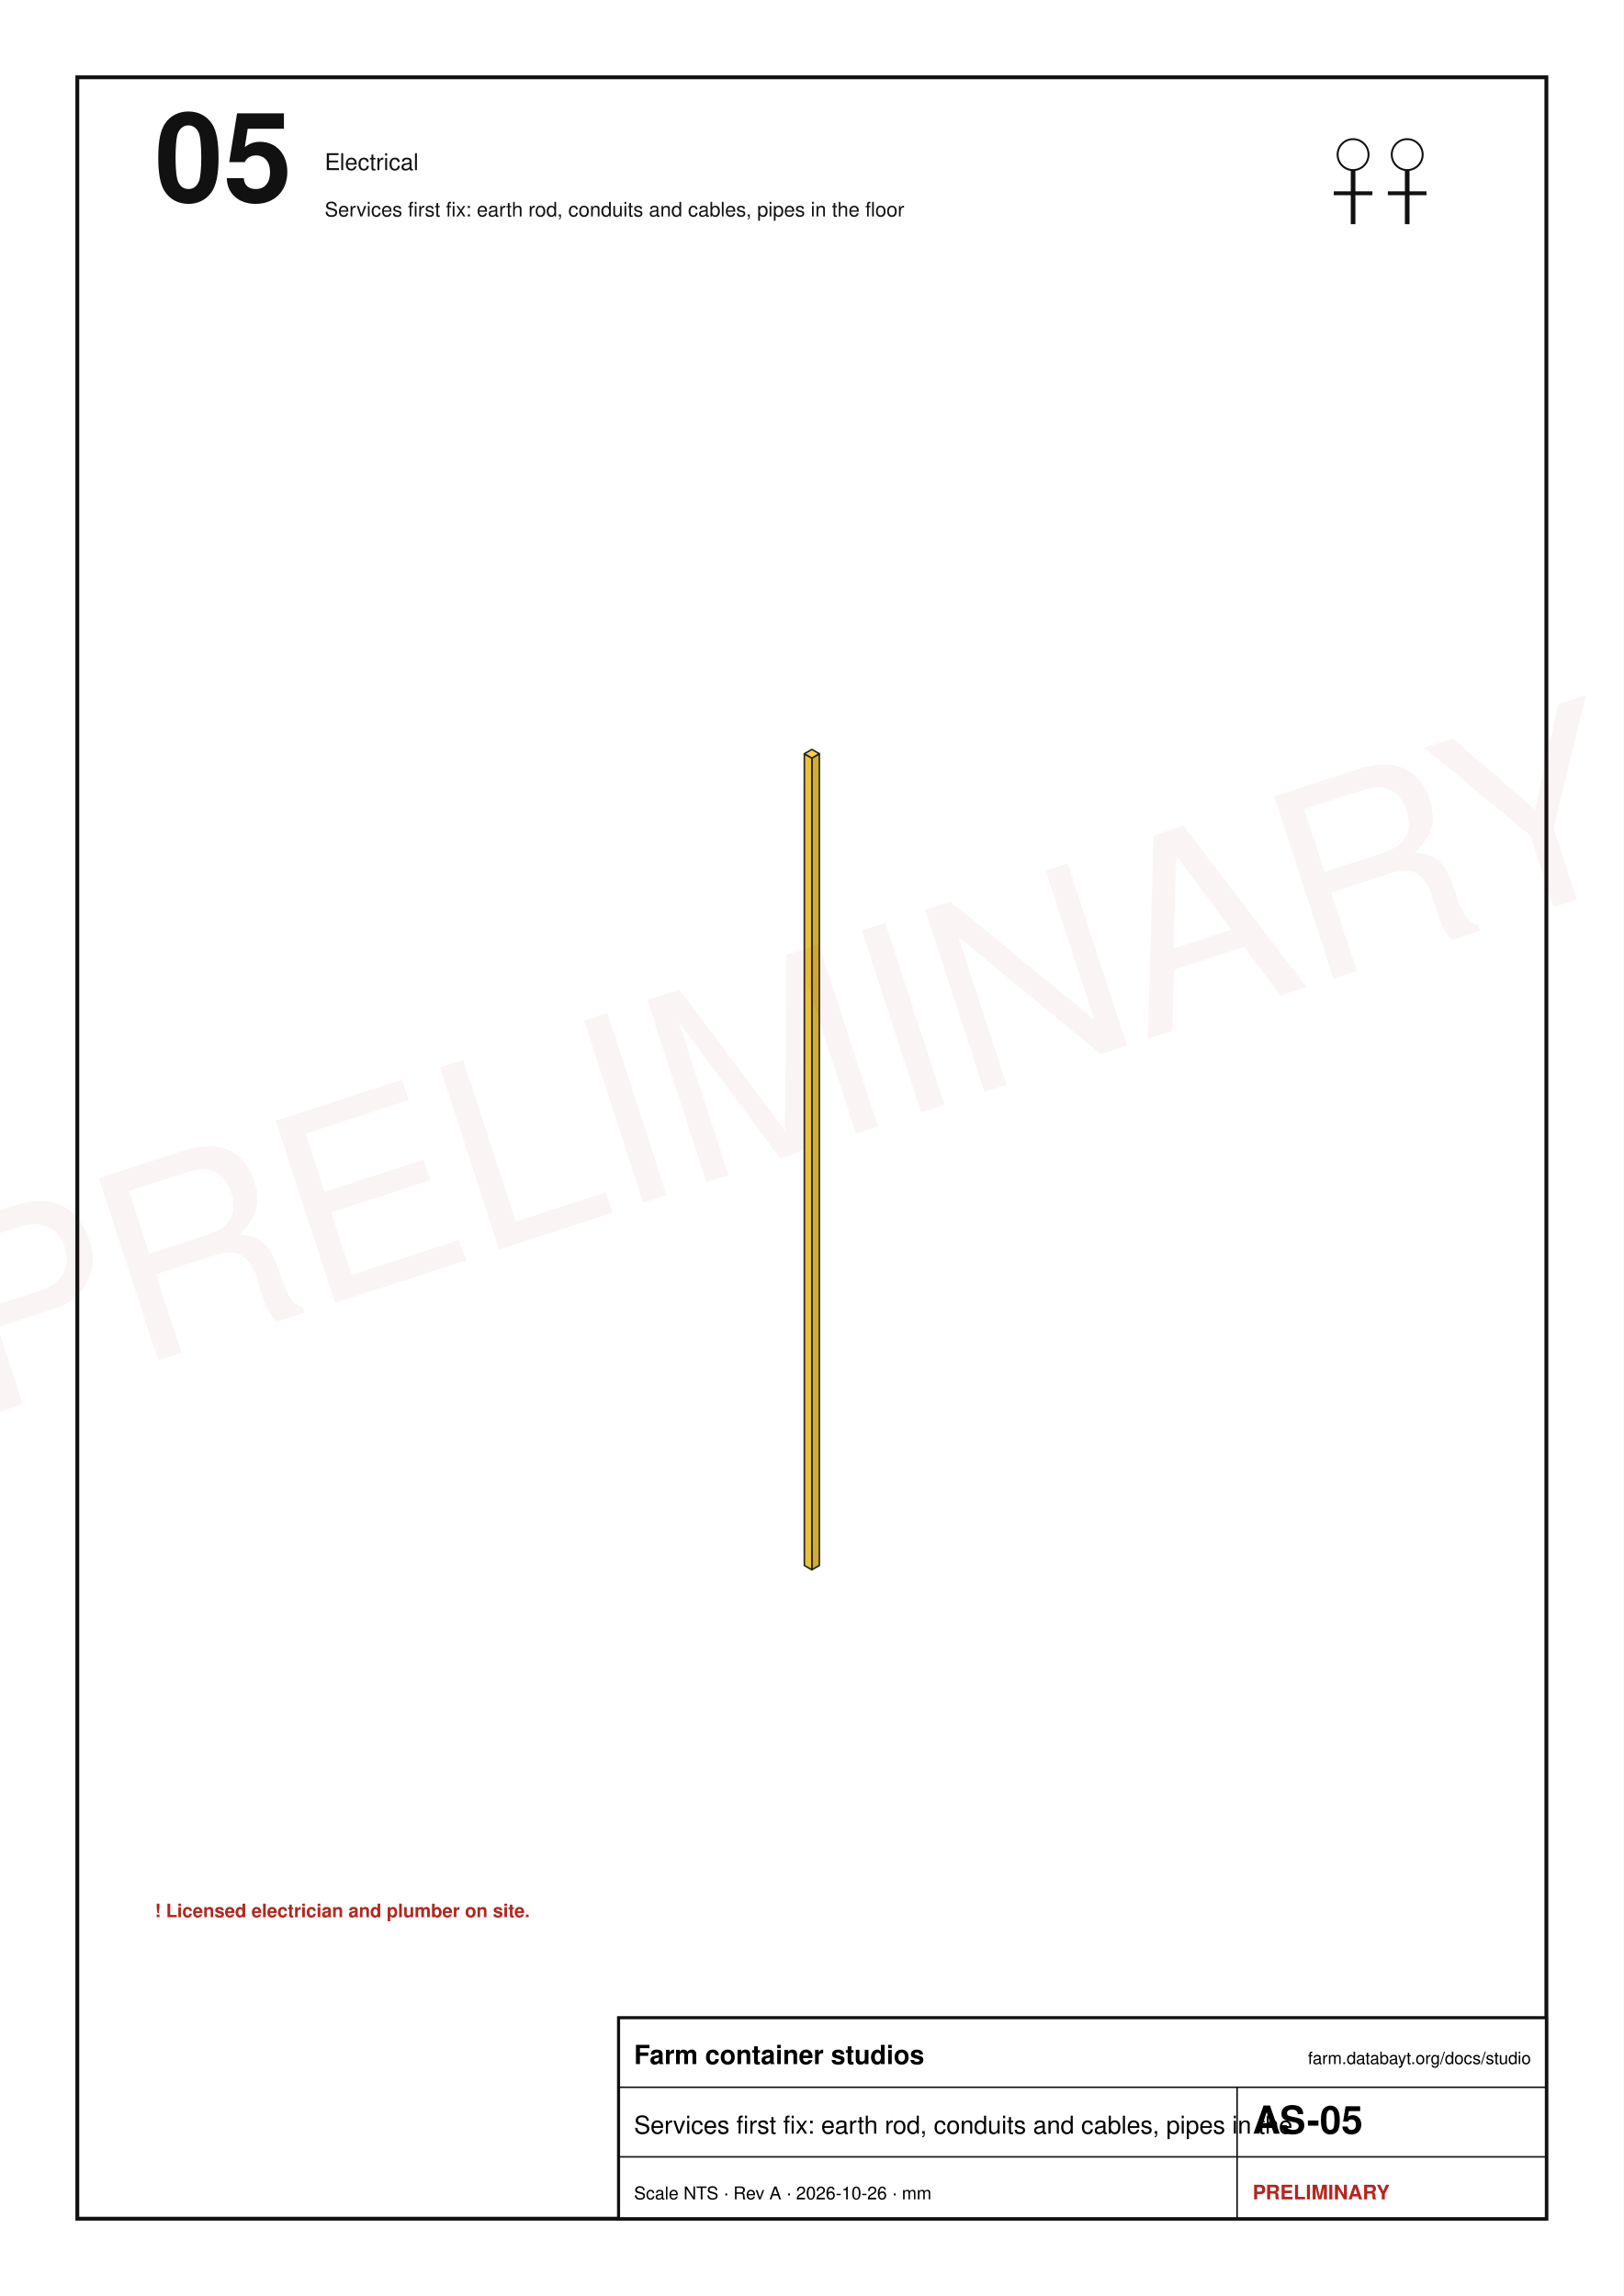
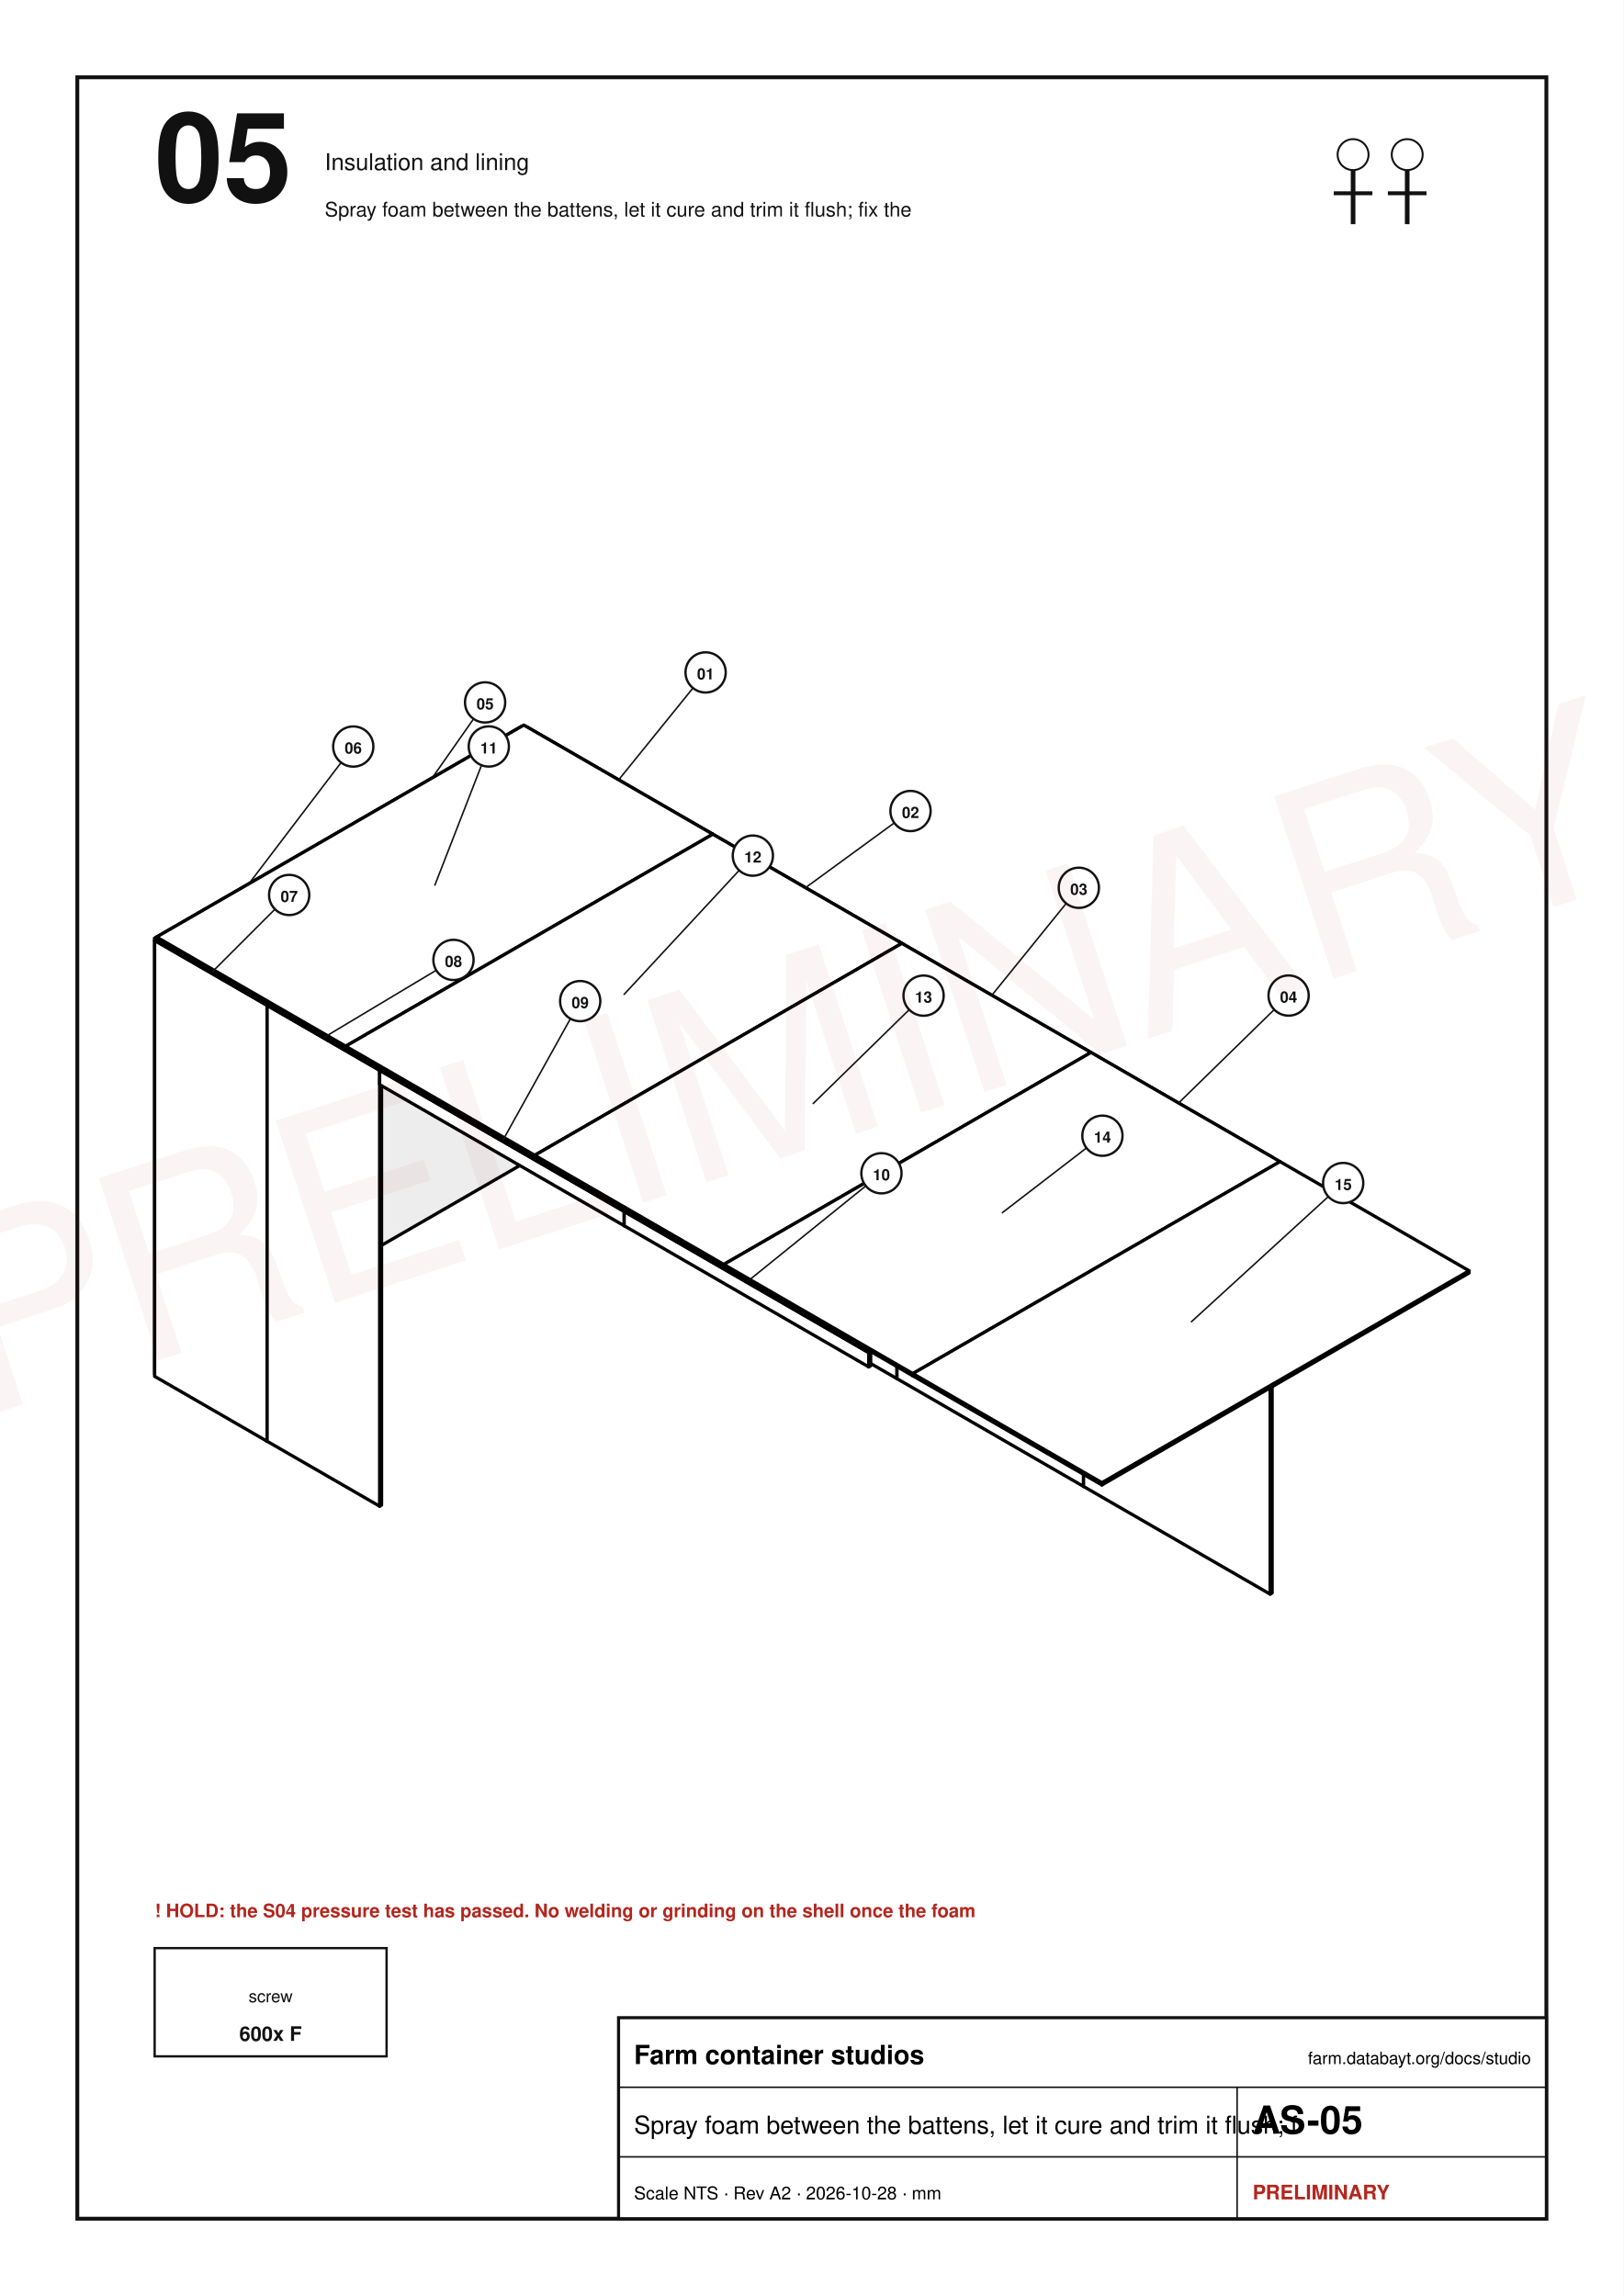
<svg xmlns="http://www.w3.org/2000/svg" width="210mm" height="297mm" viewBox="0 0 210 297" font-family="Helvetica, Arial, sans-serif">
  <rect x="0" y="0" width="210" height="297" fill="#fff" />
  <rect x="10" y="10" width="190" height="277" fill="none" stroke="#111" stroke-width="0.5" />
  <text x="20" y="26" font-size="16" text-anchor="start" font-weight="bold" fill="#111">05</text>
-   <text x="42" y="22" font-size="3" text-anchor="start" font-weight="normal" fill="#111">Electrical</text>
-   <text x="42" y="28" font-size="2.6" text-anchor="start" font-weight="normal" fill="#111">Services first fix: earth rod, conduits and cables, pipes in the floor</text>
+   <text x="42" y="22" font-size="3" text-anchor="start" font-weight="normal" fill="#111">Insulation and lining</text>
+   <text x="42" y="28" font-size="2.6" text-anchor="start" font-weight="normal" fill="#111">Spray foam between the battens, let it cure and trim it flush; fix the</text>
  <circle cx="175" cy="20" r="2" fill="none" stroke="#111" stroke-width="0.25" />
  <line x1="175" y1="22" x2="175" y2="29" stroke="#111" stroke-width="0.6" />
  <line x1="172.5" y1="25" x2="177.5" y2="25" stroke="#111" stroke-width="0.5" />
  <circle cx="182" cy="20" r="2" fill="none" stroke="#111" stroke-width="0.25" />
  <line x1="182" y1="22" x2="182" y2="29" stroke="#111" stroke-width="0.6" />
  <line x1="179.5" y1="25" x2="184.5" y2="25" stroke="#111" stroke-width="0.5" />
-   <polygon points="105.97,202.5 105,203.06 105,98.06 105.97,97.5" fill="#d1ac33" stroke="#222" stroke-width="0.2" stroke-linejoin="round" />
-   <polygon points="104.03,202.5 105,203.06 105,98.06 104.03,97.5" fill="#eac139" stroke="#222" stroke-width="0.2" stroke-linejoin="round" />
-   <polygon points="105,96.94 105.97,97.5 105,98.06 104.03,97.5" fill="#ffd23f" stroke="#222" stroke-width="0.2" stroke-linejoin="round" />
-   <text x="20" y="248" font-size="2.4" text-anchor="start" font-weight="bold" fill="#b3261e">! Licensed electrician and plumber on site.</text>
+   <polygon points="67.74,150.47 44,164.18 44,107.79 67.74,94.08" fill="#ededed" stroke="#000" stroke-width="0.42" stroke-linejoin="round" />
+   <polygon points="43.74,164.04 44,164.18 44,107.79 43.74,107.65" fill="#ffffff" stroke="#000" stroke-width="0.42" stroke-linejoin="round" />
+   <polygon points="67.49,93.94 67.74,94.08 44,107.79 43.74,107.65" fill="#ffffff" stroke="#000" stroke-width="0.42" stroke-linejoin="round" />
+   <polygon points="92.13,164.26 91.87,164.41 91.87,108.02 92.13,107.87" fill="#ededed" stroke="#000" stroke-width="0.42" stroke-linejoin="round" />
+   <polygon points="67.74,150.47 91.87,164.41 91.87,108.02 67.74,94.08" fill="#ffffff" stroke="#000" stroke-width="0.42" stroke-linejoin="round" />
+   <polygon points="67.99,93.94 92.13,107.87 91.87,108.02 67.74,94.08" fill="#ffffff" stroke="#000" stroke-width="0.42" stroke-linejoin="round" />
+   <polygon points="44,164.18 20.25,177.89 20.25,121.5 44,107.79" fill="#ededed" stroke="#000" stroke-width="0.42" stroke-linejoin="round" />
+   <polygon points="20,177.75 20.25,177.89 20.25,121.5 20,121.35" fill="#ffffff" stroke="#000" stroke-width="0.42" stroke-linejoin="round" />
+   <polygon points="43.74,107.65 44,107.79 20.25,121.5 20,121.35" fill="#ffffff" stroke="#000" stroke-width="0.42" stroke-linejoin="round" />
+   <polygon points="116.26,178.2 116.01,178.34 116.01,121.95 116.26,121.8" fill="#ededed" stroke="#000" stroke-width="0.42" stroke-linejoin="round" />
+   <polygon points="91.87,164.41 116.01,178.34 116.01,121.95 91.87,108.02" fill="#ffffff" stroke="#000" stroke-width="0.42" stroke-linejoin="round" />
+   <polygon points="92.13,107.87 116.26,121.8 116.01,121.95 91.87,108.02" fill="#ffffff" stroke="#000" stroke-width="0.42" stroke-linejoin="round" />
+   <polygon points="140.39,192.13 140.14,192.28 140.14,135.88 140.39,135.74" fill="#ededed" stroke="#000" stroke-width="0.42" stroke-linejoin="round" />
+   <polygon points="116.01,178.34 140.14,192.28 140.14,135.88 116.01,121.95" fill="#ffffff" stroke="#000" stroke-width="0.42" stroke-linejoin="round" />
+   <polygon points="116.26,121.8 140.39,135.74 140.14,135.88 116.01,121.95" fill="#ffffff" stroke="#000" stroke-width="0.42" stroke-linejoin="round" />
+   <polygon points="92.19,108.2 44.71,135.62 44.71,135.33 92.19,107.91" fill="#ededed" stroke="#000" stroke-width="0.42" stroke-linejoin="round" />
+   <polygon points="20.25,121.5 44.71,135.62 44.71,135.33 20.25,121.21" fill="#ffffff" stroke="#000" stroke-width="0.42" stroke-linejoin="round" />
+   <polygon points="67.74,93.79 92.19,107.91 44.71,135.33 20.25,121.21" fill="#ffffff" stroke="#000" stroke-width="0.42" stroke-linejoin="round" />
+   <polygon points="34.8,186.29 34.55,186.44 34.55,130.05 34.8,129.9" fill="#ededed" stroke="#000" stroke-width="0.42" stroke-linejoin="round" />
+   <polygon points="20,178.04 34.55,186.44 34.55,130.05 20,121.65" fill="#ffffff" stroke="#000" stroke-width="0.42" stroke-linejoin="round" />
+   <polygon points="20.25,121.5 34.8,129.9 34.55,130.05 20,121.65" fill="#ffffff" stroke="#000" stroke-width="0.42" stroke-linejoin="round" />
+   <polygon points="164.53,206.06 164.27,206.21 164.27,149.82 164.53,149.67" fill="#ededed" stroke="#000" stroke-width="0.42" stroke-linejoin="round" />
+   <polygon points="140.14,192.28 164.27,206.21 164.27,149.82 140.14,135.88" fill="#ffffff" stroke="#000" stroke-width="0.42" stroke-linejoin="round" />
+   <polygon points="140.39,135.74 164.53,149.67 164.27,149.82 140.14,135.88" fill="#ffffff" stroke="#000" stroke-width="0.42" stroke-linejoin="round" />
+   <polygon points="116.64,122.32 69.16,149.73 69.16,149.44 116.64,122.03" fill="#ededed" stroke="#000" stroke-width="0.42" stroke-linejoin="round" />
+   <polygon points="44.71,135.62 69.16,149.73 69.16,149.44 44.71,135.33" fill="#ffffff" stroke="#000" stroke-width="0.42" stroke-linejoin="round" />
+   <polygon points="92.19,107.91 116.64,122.03 69.16,149.44 44.71,135.33" fill="#ffffff" stroke="#000" stroke-width="0.42" stroke-linejoin="round" />
+   <polygon points="49.35,194.69 49.1,194.84 49.1,138.45 49.35,138.3" fill="#ededed" stroke="#000" stroke-width="0.42" stroke-linejoin="round" />
+   <polygon points="34.55,186.44 49.1,194.84 49.1,138.45 34.55,130.05" fill="#ffffff" stroke="#000" stroke-width="0.42" stroke-linejoin="round" />
+   <polygon points="34.8,129.9 49.35,138.3 49.1,138.45 34.55,130.05" fill="#ffffff" stroke="#000" stroke-width="0.42" stroke-linejoin="round" />
+   <polygon points="141.1,136.44 93.61,163.85 93.61,163.56 141.1,136.14" fill="#ededed" stroke="#000" stroke-width="0.42" stroke-linejoin="round" />
+   <polygon points="69.16,149.73 93.61,163.85 93.61,163.56 69.16,149.44" fill="#ffffff" stroke="#000" stroke-width="0.42" stroke-linejoin="round" />
+   <polygon points="116.64,122.03 141.1,136.14 93.61,163.56 69.16,149.44" fill="#ffffff" stroke="#000" stroke-width="0.42" stroke-linejoin="round" />
+   <polygon points="80.98,158.41 80.73,158.56 80.73,156.71 80.98,156.56" fill="#ededed" stroke="#000" stroke-width="0.42" stroke-linejoin="round" />
+   <polygon points="49.1,140.3 80.73,158.56 80.73,156.71 49.1,138.45" fill="#ffffff" stroke="#000" stroke-width="0.42" stroke-linejoin="round" />
+   <polygon points="49.35,138.3 80.98,156.56 80.73,156.71 49.1,138.45" fill="#ffffff" stroke="#000" stroke-width="0.42" stroke-linejoin="round" />
+   <polygon points="165.55,150.55 118.06,177.97 118.06,177.68 165.55,150.26" fill="#ededed" stroke="#000" stroke-width="0.42" stroke-linejoin="round" />
+   <polygon points="93.61,163.85 118.06,177.97 118.06,177.68 93.61,163.56" fill="#ffffff" stroke="#000" stroke-width="0.42" stroke-linejoin="round" />
+   <polygon points="141.1,136.14 165.55,150.26 118.06,177.68 93.61,163.56" fill="#ffffff" stroke="#000" stroke-width="0.42" stroke-linejoin="round" />
+   <polygon points="112.61,176.67 112.36,176.82 112.36,174.97 112.61,174.82" fill="#ededed" stroke="#000" stroke-width="0.42" stroke-linejoin="round" />
+   <polygon points="80.73,158.56 112.36,176.82 112.36,174.97 80.73,156.71" fill="#ffffff" stroke="#000" stroke-width="0.42" stroke-linejoin="round" />
+   <polygon points="80.98,156.56 112.61,174.82 112.36,174.97 80.73,156.71" fill="#ffffff" stroke="#000" stroke-width="0.42" stroke-linejoin="round" />
+   <polygon points="190,164.67 142.51,192.09 142.51,191.79 190,164.38" fill="#ededed" stroke="#000" stroke-width="0.42" stroke-linejoin="round" />
+   <polygon points="118.06,177.97 142.51,192.09 142.51,191.79 118.06,177.68" fill="#ffffff" stroke="#000" stroke-width="0.42" stroke-linejoin="round" />
+   <polygon points="165.55,150.26 190,164.38 142.51,191.79 118.06,177.68" fill="#ffffff" stroke="#000" stroke-width="0.42" stroke-linejoin="round" />
+   <line x1="55.74" y1="100.86" x2="62.74" y2="90.86" stroke="#111" stroke-width="0.2" />
+   <circle cx="62.74" cy="90.86" r="2.6" fill="#fff" stroke="#111" stroke-width="0.3" />
+   <text x="62.74" y="91.76" font-size="2" text-anchor="middle" font-weight="bold" fill="#111">05</text>
+   <line x1="79.93" y1="100.98" x2="91.26" y2="86.98" stroke="#111" stroke-width="0.2" />
+   <circle cx="91.26" cy="86.98" r="2.6" fill="#fff" stroke="#111" stroke-width="0.3" />
+   <text x="91.26" y="87.88" font-size="2" text-anchor="middle" font-weight="bold" fill="#111">01</text>
+   <line x1="32" y1="114.57" x2="45.69" y2="96.57" stroke="#111" stroke-width="0.2" />
+   <circle cx="45.69" cy="96.57" r="2.6" fill="#fff" stroke="#111" stroke-width="0.3" />
+   <text x="45.69" y="97.47" font-size="2" text-anchor="middle" font-weight="bold" fill="#111">06</text>
+   <line x1="104.07" y1="114.91" x2="117.76" y2="104.91" stroke="#111" stroke-width="0.2" />
+   <circle cx="117.76" cy="104.91" r="2.6" fill="#fff" stroke="#111" stroke-width="0.3" />
+   <text x="117.76" y="105.81" font-size="2" text-anchor="middle" font-weight="bold" fill="#111">02</text>
+   <line x1="128.2" y1="128.84" x2="139.53" y2="114.84" stroke="#111" stroke-width="0.2" />
+   <circle cx="139.53" cy="114.84" r="2.6" fill="#fff" stroke="#111" stroke-width="0.3" />
+   <text x="139.53" y="115.74" font-size="2" text-anchor="middle" font-weight="bold" fill="#111">03</text>
+   <line x1="56.22" y1="114.56" x2="63.22" y2="96.56" stroke="#111" stroke-width="0.2" />
+   <circle cx="63.22" cy="96.56" r="2.6" fill="#fff" stroke="#111" stroke-width="0.3" />
+   <text x="63.22" y="97.46" font-size="2" text-anchor="middle" font-weight="bold" fill="#111">11</text>
+   <line x1="27.4" y1="125.77" x2="37.4" y2="115.77" stroke="#111" stroke-width="0.2" />
+   <circle cx="37.4" cy="115.77" r="2.6" fill="#fff" stroke="#111" stroke-width="0.3" />
+   <text x="37.4" y="116.67" font-size="2" text-anchor="middle" font-weight="bold" fill="#111">07</text>
+   <line x1="152.33" y1="142.78" x2="166.66" y2="128.78" stroke="#111" stroke-width="0.2" />
+   <circle cx="166.66" cy="128.78" r="2.6" fill="#fff" stroke="#111" stroke-width="0.3" />
+   <text x="166.66" y="129.68" font-size="2" text-anchor="middle" font-weight="bold" fill="#111">04</text>
+   <line x1="80.67" y1="128.68" x2="97.37" y2="110.68" stroke="#111" stroke-width="0.2" />
+   <circle cx="97.37" cy="110.68" r="2.6" fill="#fff" stroke="#111" stroke-width="0.3" />
+   <text x="97.37" y="111.58" font-size="2" text-anchor="middle" font-weight="bold" fill="#111">12</text>
+   <line x1="41.95" y1="134.17" x2="58.65" y2="124.17" stroke="#111" stroke-width="0.2" />
+   <circle cx="58.65" cy="124.17" r="2.6" fill="#fff" stroke="#111" stroke-width="0.3" />
+   <text x="58.65" y="125.07" font-size="2" text-anchor="middle" font-weight="bold" fill="#111">08</text>
+   <line x1="105.13" y1="142.79" x2="119.45" y2="128.79" stroke="#111" stroke-width="0.2" />
+   <circle cx="119.45" cy="128.79" r="2.6" fill="#fff" stroke="#111" stroke-width="0.3" />
+   <text x="119.45" y="129.69" font-size="2" text-anchor="middle" font-weight="bold" fill="#111">13</text>
+   <line x1="65.04" y1="147.5" x2="75.04" y2="129.5" stroke="#111" stroke-width="0.2" />
+   <circle cx="75.04" cy="129.5" r="2.6" fill="#fff" stroke="#111" stroke-width="0.3" />
+   <text x="75.04" y="130.4" font-size="2" text-anchor="middle" font-weight="bold" fill="#111">09</text>
+   <line x1="129.58" y1="156.91" x2="142.58" y2="146.91" stroke="#111" stroke-width="0.2" />
+   <circle cx="142.58" cy="146.91" r="2.6" fill="#fff" stroke="#111" stroke-width="0.3" />
+   <text x="142.58" y="147.81" font-size="2" text-anchor="middle" font-weight="bold" fill="#111">14</text>
+   <line x1="96.67" y1="165.77" x2="114" y2="151.77" stroke="#111" stroke-width="0.2" />
+   <circle cx="114" cy="151.77" r="2.6" fill="#fff" stroke="#111" stroke-width="0.3" />
+   <text x="114" y="152.67" font-size="2" text-anchor="middle" font-weight="bold" fill="#111">10</text>
+   <line x1="154.03" y1="171.03" x2="173.72" y2="153.03" stroke="#111" stroke-width="0.2" />
+   <circle cx="173.72" cy="153.03" r="2.6" fill="#fff" stroke="#111" stroke-width="0.3" />
+   <text x="173.72" y="153.93" font-size="2" text-anchor="middle" font-weight="bold" fill="#111">15</text>
+   <rect x="20" y="252" width="30" height="14" fill="#fff" stroke="#111" stroke-width="0.3" />
+   <text x="35" y="259" font-size="2.2" text-anchor="middle" font-weight="normal" fill="#111">screw</text>
+   <text x="35" y="264" font-size="2.6" text-anchor="middle" font-weight="bold" fill="#111">600x  F</text>
+   <text x="20" y="248" font-size="2.4" text-anchor="start" font-weight="bold" fill="#b3261e">! HOLD: the S04 pressure test has passed. No welding or grinding on the shell once the foam </text>
  <rect x="80" y="261" width="120" height="26" fill="#fff" stroke="#111" stroke-width="0.4" />
  <line x1="80" y1="270" x2="200" y2="270" stroke="#111" stroke-width="0.2" />
  <line x1="80" y1="279" x2="200" y2="279" stroke="#111" stroke-width="0.2" />
  <line x1="160" y1="270" x2="160" y2="287" stroke="#111" stroke-width="0.2" />
  <text x="82" y="267" font-size="3.4" font-weight="bold">Farm container studios</text>
  <text x="198" y="267" font-size="2.2" text-anchor="end">farm.databayt.org/docs/studio</text>
-   <text x="82" y="276" font-size="3.2">Services first fix: earth rod, conduits and cables, pipes in the</text>
+   <text x="82" y="276" font-size="3.2">Spray foam between the battens, let it cure and trim it flush; f</text>
  <text x="162" y="276" font-size="5" font-weight="bold">AS-05</text>
-   <text x="82" y="284.5" font-size="2.3">Scale NTS · Rev A · 2026-10-26 · mm</text>
+   <text x="82" y="284.5" font-size="2.3">Scale NTS · Rev A2 · 2026-10-28 · mm</text>
  <text x="162" y="284.5" font-size="2.6" font-weight="bold" fill="#b3261e">PRELIMINARY</text>
  <text x="105.0" y="148.5" font-size="34" fill="#b3261e" fill-opacity="0.05" text-anchor="middle" transform="rotate(-18 105.0 148.5)">PRELIMINARY</text>
</svg>
